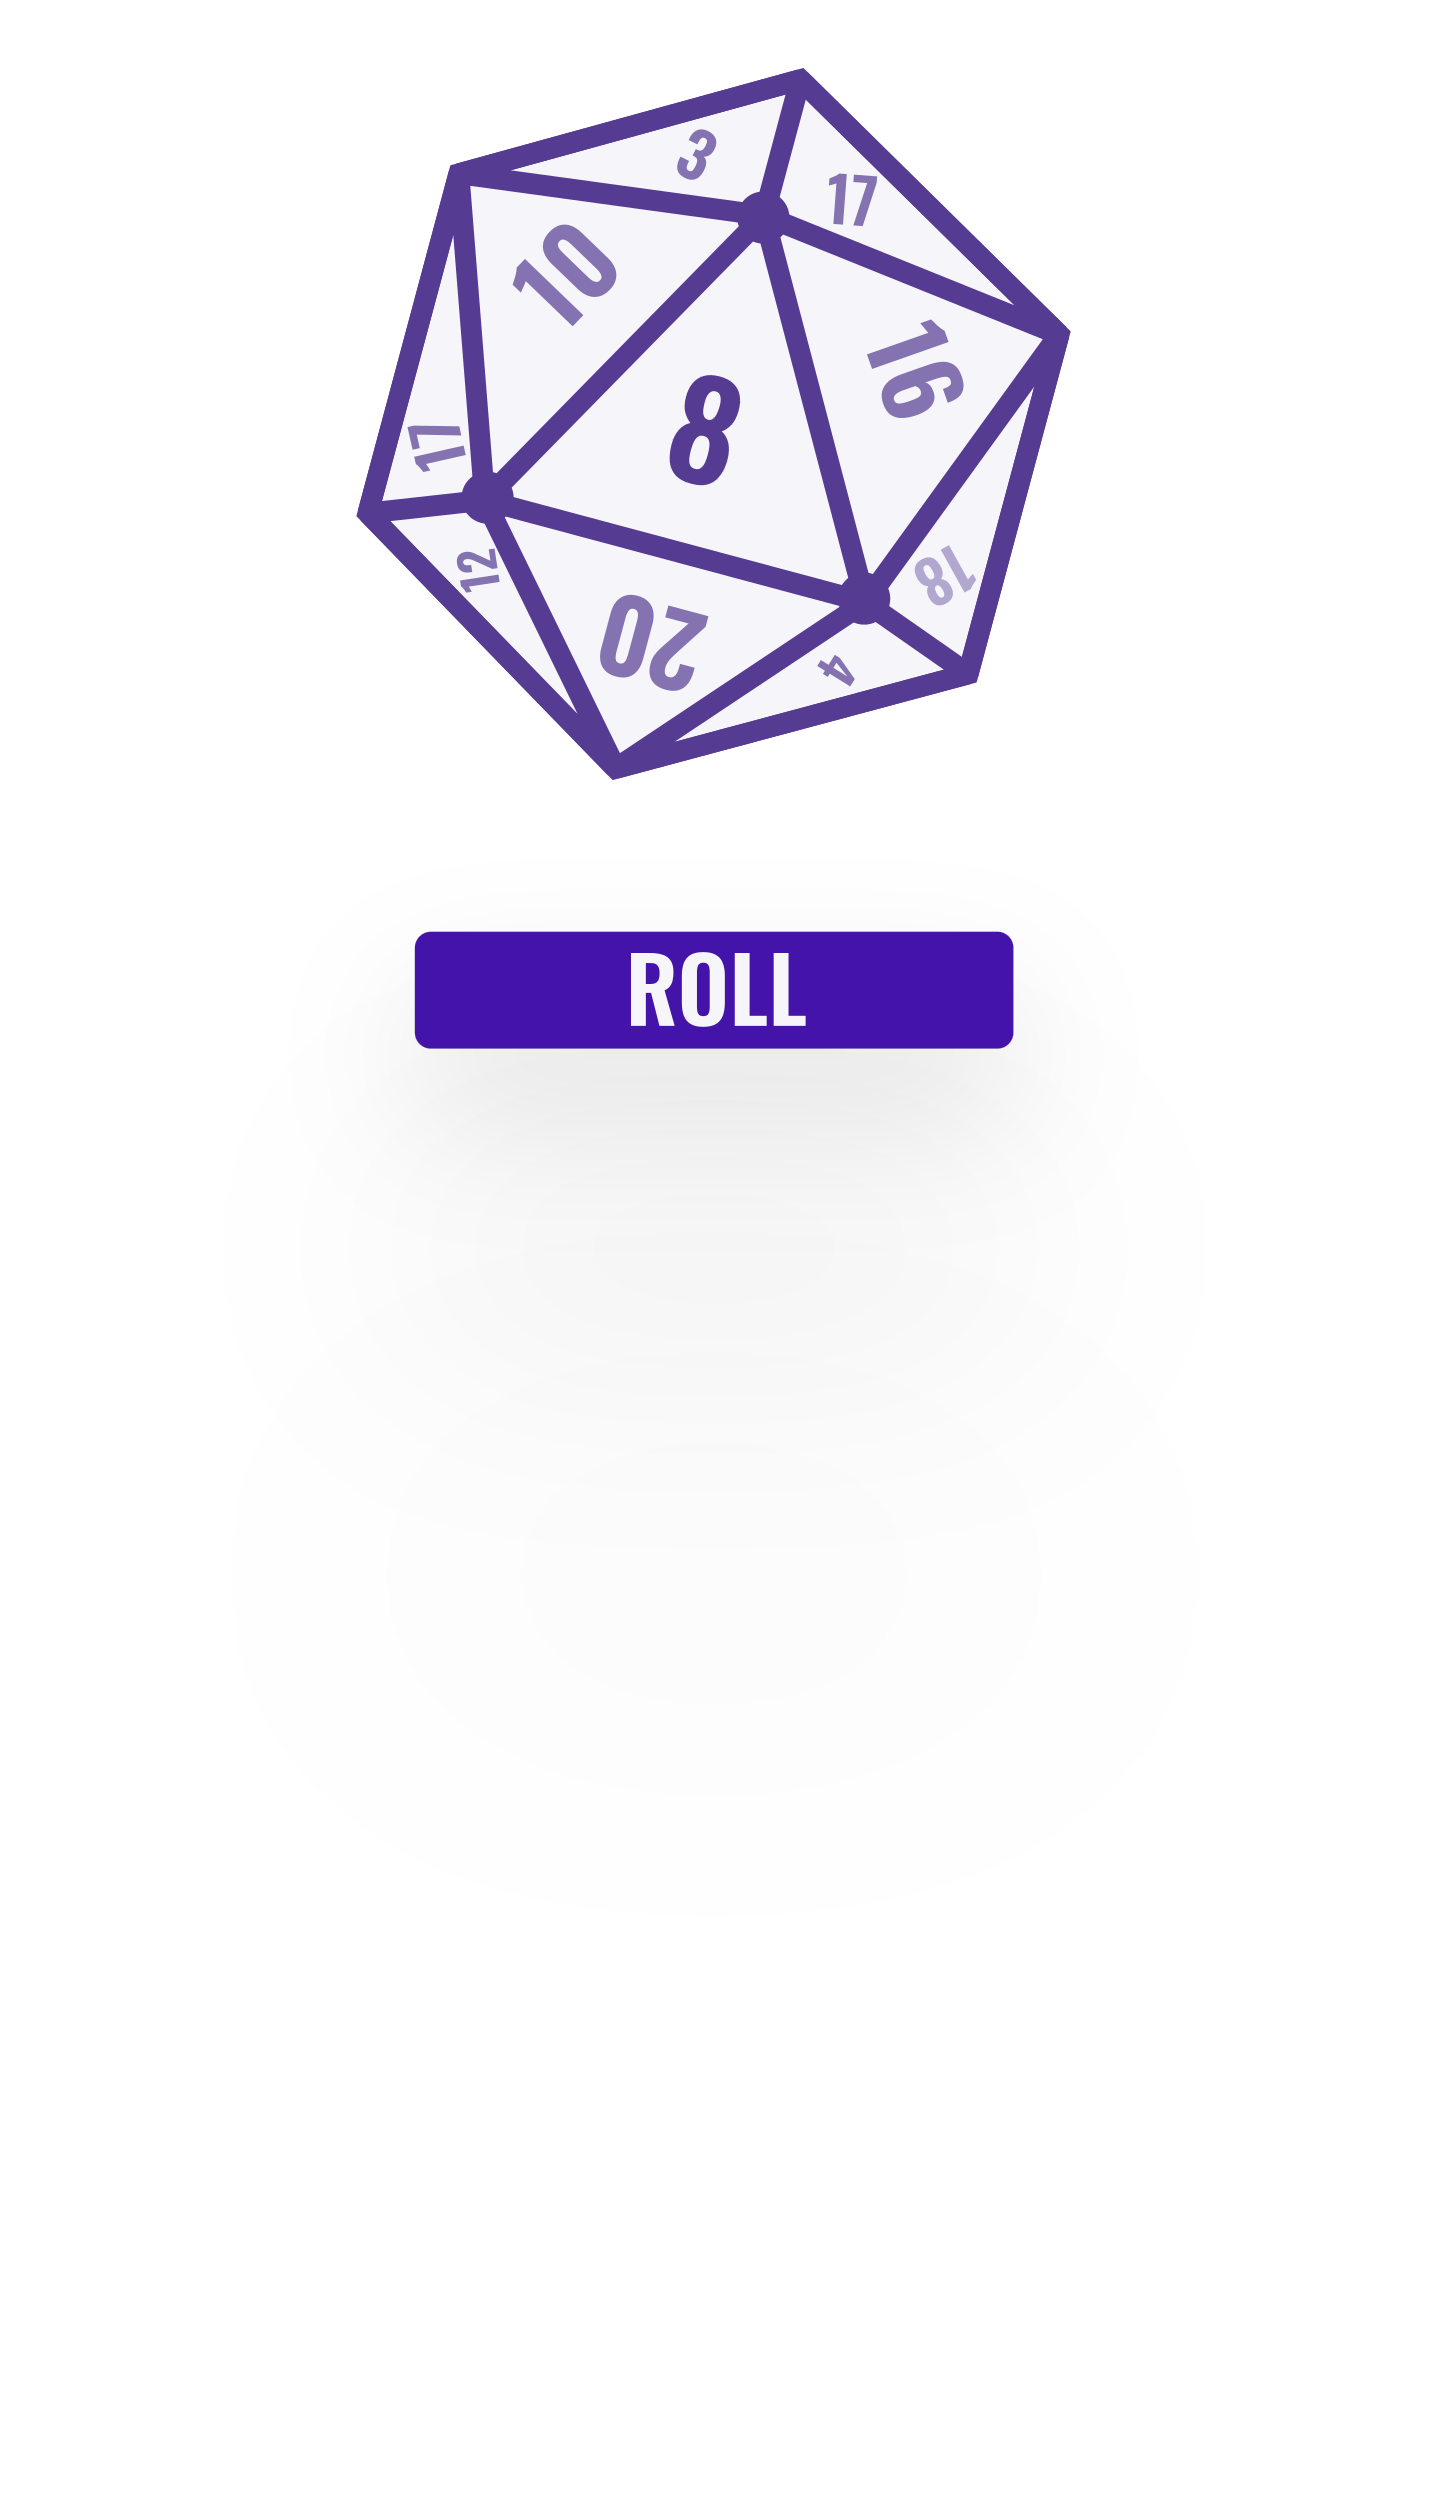
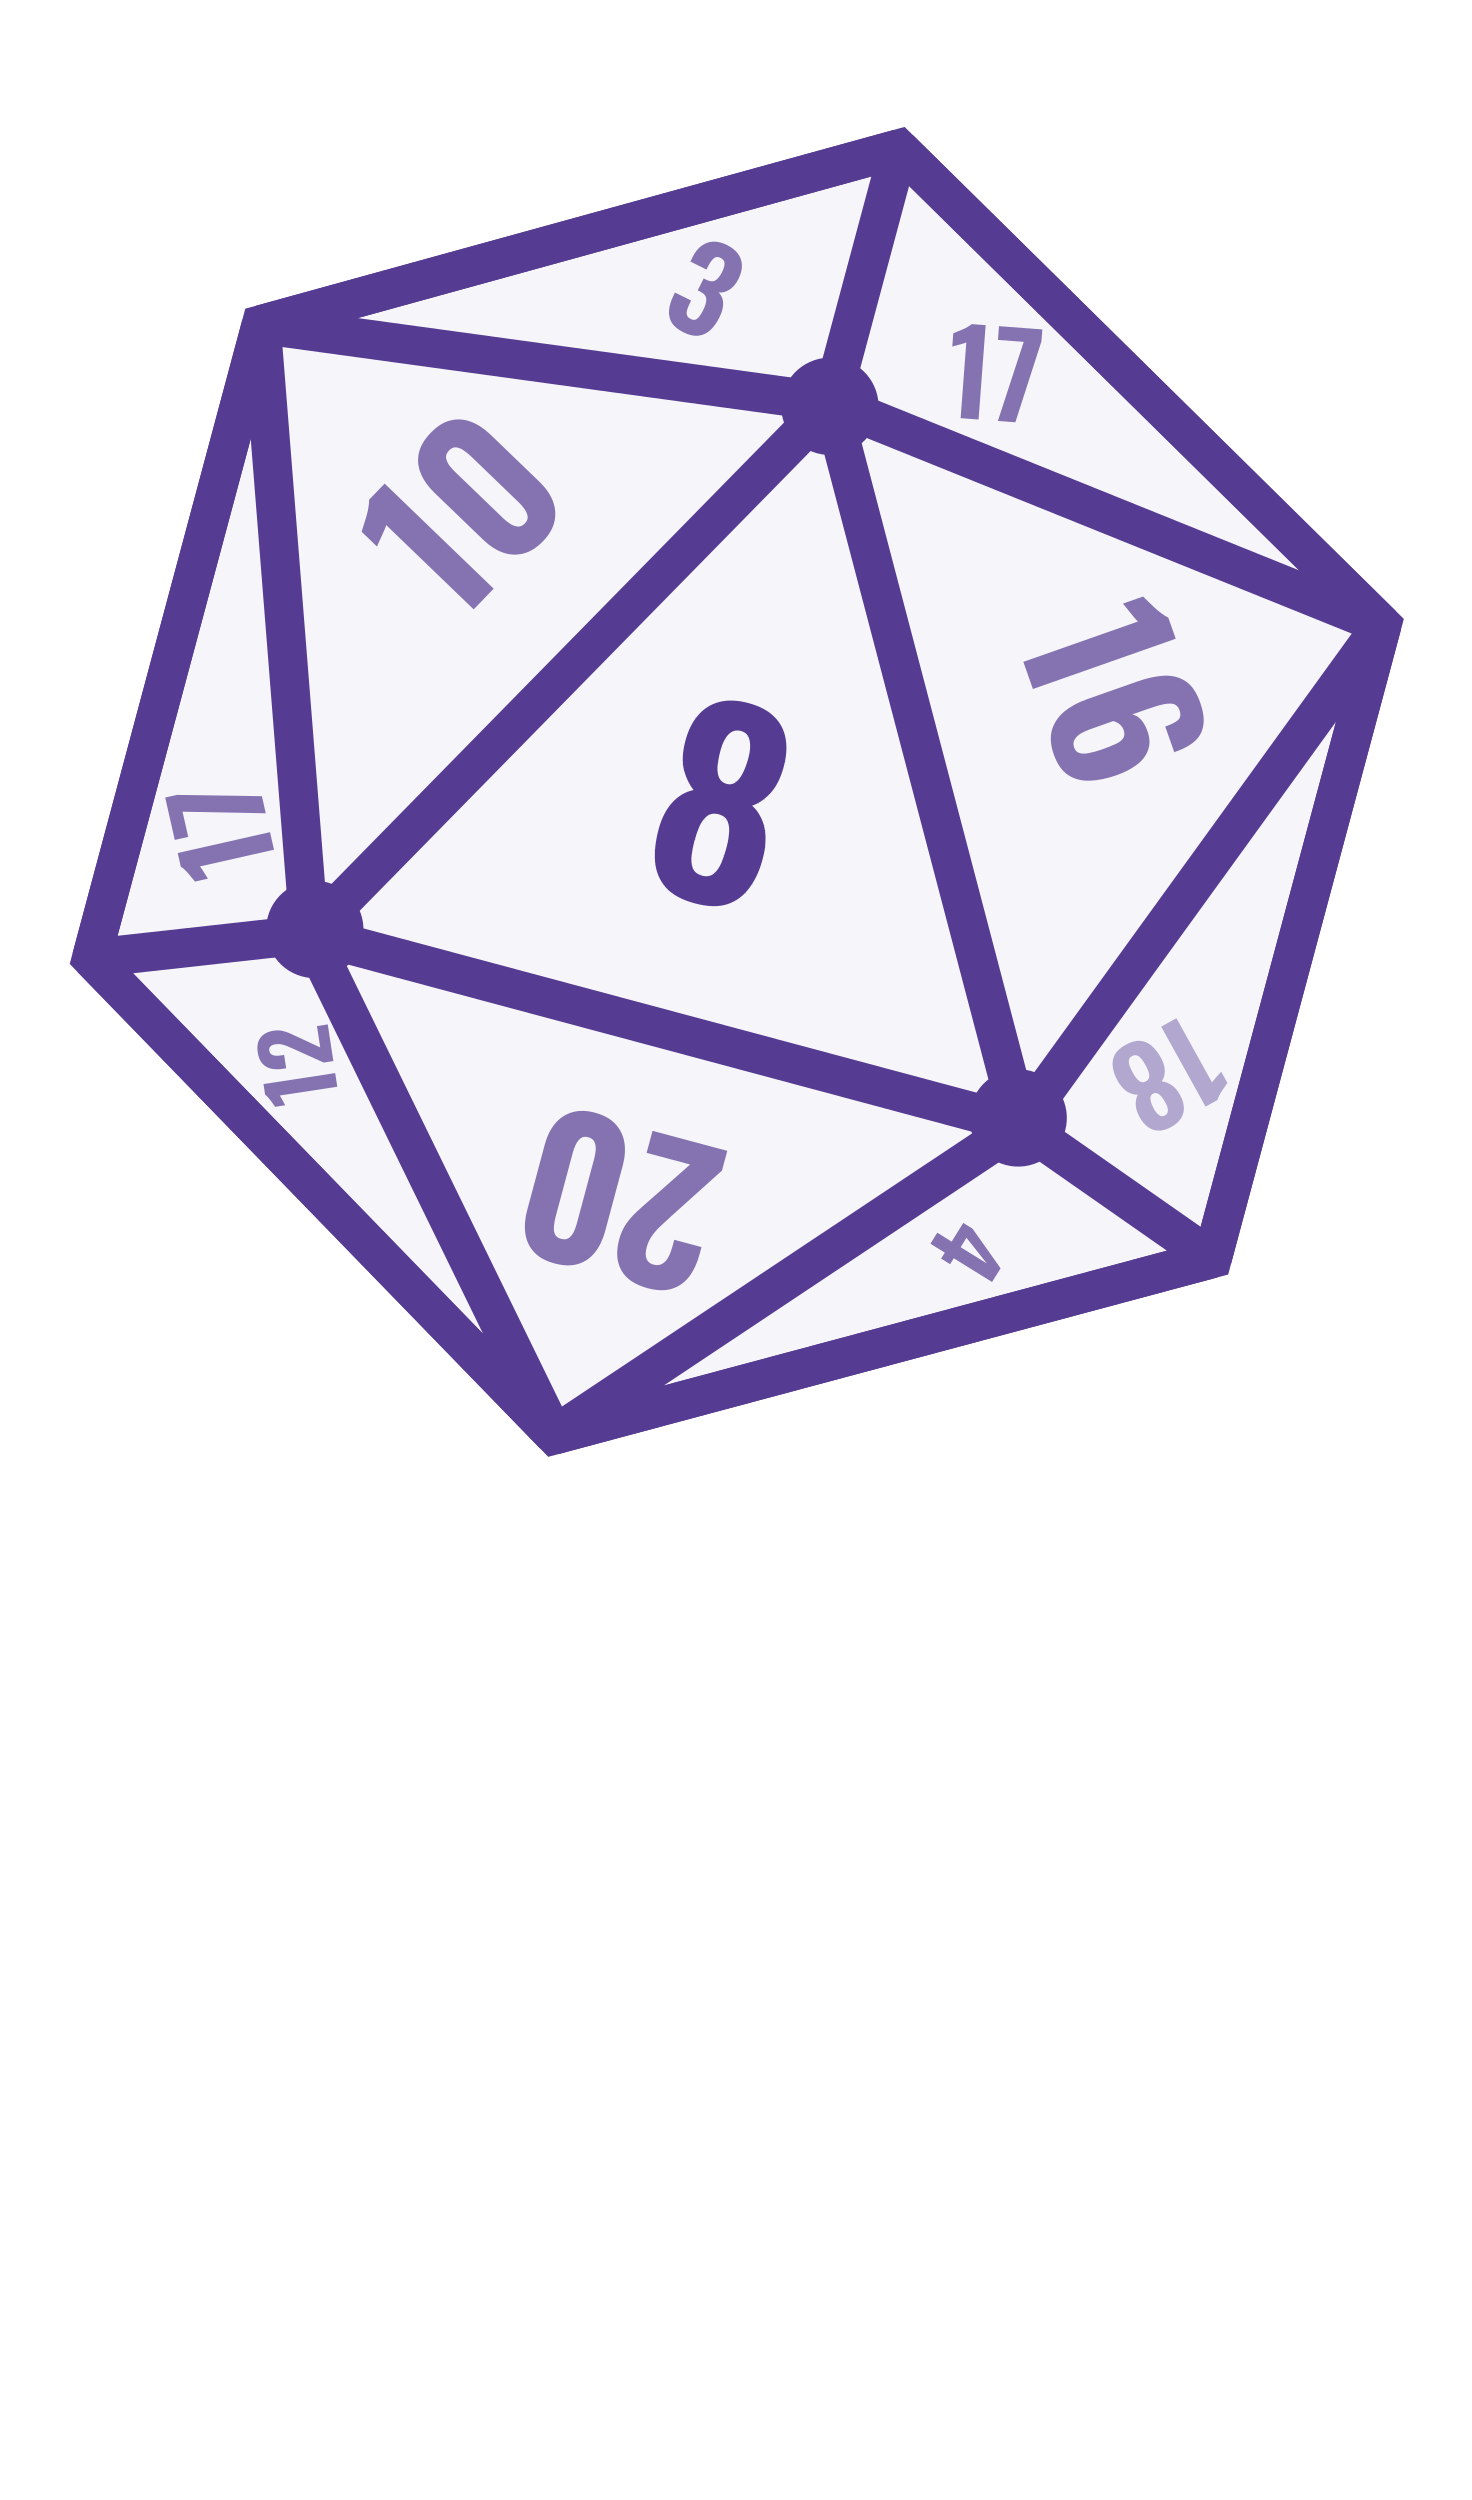
- <svg xmlns="http://www.w3.org/2000/svg" width="685" height="1199" viewBox="0 0 685 1199" fill="none">
-   <path d="M507.922 160.459L383.843 38.179L220.077 83.331L176.466 246.09L295.327 368.525L464.311 323.218L507.922 160.459Z" fill="#F5F5FA" stroke="#553B92" stroke-width="10" />
-   <path d="M366.373 103.379L415.042 288.793M366.373 103.379L507.922 160.459M366.373 103.379L383.843 38.179M366.373 103.379L220.077 83.331M366.373 103.379L232.482 239.876M415.042 288.793L507.922 160.459M415.042 288.793L232.482 239.876M415.042 288.793L295.327 368.525M415.042 288.793L464.311 323.218M507.922 160.459L383.843 38.179M507.922 160.459L464.311 323.218M383.843 38.179L220.077 83.331M464.311 323.218L295.327 368.525M295.327 368.525L176.466 246.09M295.327 368.525L232.482 239.876M176.466 246.09L220.077 83.331M176.466 246.09L232.482 239.876M220.077 83.331L232.482 239.876" stroke="#553B92" stroke-width="10" />
-   <circle cx="366.114" cy="104.344" r="9.5" transform="rotate(15 366.114 104.344)" stroke="#553B92" stroke-width="6" />
-   <circle cx="414.465" cy="287.087" r="9.5" transform="rotate(15 414.465 287.087)" stroke="#553B92" stroke-width="6" />
-   <circle cx="233.837" cy="238.684" r="9.5" transform="rotate(15 233.837 238.684)" stroke="#553B92" stroke-width="6" />
+ <svg xmlns="http://www.w3.org/2000/svg" width="378" height="642" viewBox="0 0 378 642" fill="none">
+   <path d="M354.922 160.459L230.843 38.179L67.076 83.331L23.465 246.09L142.327 368.525L311.311 323.218L354.922 160.459Z" fill="#F5F5FA" stroke="#553B92" stroke-width="10" />
+   <path d="M213.373 103.379L262.042 288.793M213.373 103.379L354.922 160.459M213.373 103.379L230.843 38.179M213.373 103.379L67.076 83.331M213.373 103.379L79.482 239.876M262.042 288.793L354.922 160.459M262.042 288.793L79.482 239.876M262.042 288.793L142.327 368.525M262.042 288.793L311.311 323.218M354.922 160.459L230.843 38.179M354.922 160.459L311.311 323.218M230.843 38.179L67.076 83.331M311.311 323.218L142.327 368.525M142.327 368.525L23.465 246.09M142.327 368.525L79.482 239.876M23.465 246.09L67.076 83.331M23.465 246.09L79.482 239.876M67.076 83.331L79.482 239.876" stroke="#553B92" stroke-width="10" />
+   <circle cx="213.114" cy="104.344" r="9.5" transform="rotate(15 213.114 104.344)" stroke="#553B92" stroke-width="6" />
+   <circle cx="261.465" cy="287.087" r="9.5" transform="rotate(15 261.465 287.087)" stroke="#553B92" stroke-width="6" />
+   <circle cx="80.837" cy="238.684" r="9.5" transform="rotate(15 80.8369 238.684)" stroke="#553B92" stroke-width="6" />
  <g filter="url(#filter0_d_17_1084)">
-     <path d="M331.41 231.979C328.113 231.096 325.646 229.75 324.011 227.943C322.386 226.094 321.455 223.879 321.219 221.298C321.024 218.728 321.33 215.939 322.136 212.93C322.501 211.57 322.967 210.326 323.534 209.197C324.102 208.068 324.765 207.075 325.525 206.218C326.284 205.362 327.114 204.657 328.013 204.102C328.965 203.518 330.002 203.111 331.123 202.882C330.028 201.528 329.203 199.827 328.647 197.779C328.144 195.701 328.242 193.275 328.941 190.503C329.639 187.731 330.728 185.483 332.206 183.758C333.695 181.993 335.531 180.828 337.713 180.265C339.896 179.701 342.389 179.795 345.191 180.546C348.035 181.308 350.241 182.473 351.808 184.041C353.417 185.621 354.404 187.542 354.77 189.804C355.146 192.025 354.944 194.511 354.163 197.261C353.371 200.053 352.237 202.223 350.762 203.771C349.339 205.289 347.8 206.334 346.145 206.907C347.002 207.666 347.676 208.532 348.166 209.502C348.709 210.443 349.096 211.474 349.325 212.596C349.555 213.717 349.633 214.909 349.56 216.17C349.528 217.443 349.33 218.759 348.966 220.119C348.242 223.15 347.112 225.718 345.576 227.824C344.081 229.942 342.168 231.395 339.836 232.183C337.557 232.942 334.748 232.874 331.41 231.979ZM333.315 224.87C334.51 225.19 335.506 225.016 336.304 224.346C337.102 223.676 337.744 222.766 338.229 221.615C338.714 220.464 339.105 219.332 339.404 218.22C339.798 216.912 340.058 215.612 340.183 214.32C340.35 213.04 340.249 211.931 339.882 210.993C339.515 210.056 338.734 209.427 337.539 209.106C336.385 208.797 335.394 208.951 334.566 209.569C333.779 210.197 333.117 211.102 332.58 212.283C332.094 213.434 331.67 214.69 331.305 216.05C331.007 217.162 330.775 218.359 330.608 219.64C330.453 220.879 330.553 221.988 330.909 222.967C331.318 223.916 332.12 224.55 333.315 224.87ZM339.626 201.317C340.45 201.538 341.192 201.406 341.853 200.92C342.554 200.445 343.183 199.664 343.739 198.576C344.296 197.489 344.784 196.162 345.204 194.596C345.678 192.824 345.771 191.324 345.481 190.098C345.243 188.842 344.506 188.048 343.27 187.717C342.034 187.386 340.957 187.693 340.041 188.641C339.177 189.558 338.513 190.881 338.049 192.612C337.629 194.178 337.363 195.587 337.248 196.837C337.186 198.057 337.341 199.048 337.711 199.81C338.122 200.583 338.76 201.085 339.626 201.317Z" fill="#553B92" />
+     <path d="M178.41 231.979C175.113 231.096 172.646 229.75 171.011 227.943C169.386 226.094 168.455 223.879 168.219 221.298C168.024 218.728 168.33 215.939 169.136 212.93C169.501 211.57 169.967 210.326 170.534 209.197C171.102 208.068 171.765 207.075 172.525 206.218C173.284 205.362 174.114 204.657 175.013 204.102C175.965 203.518 177.002 203.111 178.123 202.882C177.028 201.528 176.203 199.827 175.647 197.779C175.144 195.701 175.242 193.275 175.941 190.503C176.639 187.731 177.728 185.483 179.206 183.758C180.695 181.993 182.531 180.828 184.713 180.265C186.896 179.701 189.389 179.795 192.191 180.546C195.035 181.308 197.241 182.473 198.808 184.041C200.417 185.621 201.404 187.542 201.77 189.804C202.146 192.025 201.944 194.511 201.163 197.261C200.371 200.053 199.237 202.223 197.762 203.771C196.339 205.289 194.8 206.334 193.145 206.907C194.002 207.666 194.676 208.532 195.166 209.502C195.709 210.443 196.096 211.474 196.325 212.596C196.555 213.717 196.633 214.909 196.56 216.17C196.528 217.443 196.33 218.759 195.966 220.119C195.242 223.15 194.112 225.718 192.576 227.824C191.081 229.942 189.168 231.395 186.836 232.183C184.557 232.942 181.748 232.874 178.41 231.979ZM180.315 224.87C181.51 225.19 182.506 225.016 183.304 224.346C184.102 223.676 184.744 222.766 185.229 221.615C185.714 220.464 186.105 219.332 186.404 218.22C186.798 216.912 187.058 215.612 187.183 214.32C187.35 213.04 187.249 211.931 186.882 210.993C186.515 210.056 185.734 209.427 184.539 209.106C183.385 208.797 182.394 208.951 181.566 209.569C180.779 210.197 180.117 211.102 179.58 212.283C179.094 213.434 178.67 214.69 178.305 216.05C178.007 217.162 177.775 218.359 177.608 219.64C177.453 220.879 177.553 221.988 177.909 222.967C178.318 223.916 179.12 224.55 180.315 224.87ZM186.626 201.317C187.45 201.538 188.192 201.406 188.853 200.92C189.554 200.445 190.183 199.664 190.739 198.576C191.296 197.489 191.784 196.162 192.204 194.596C192.678 192.824 192.771 191.324 192.481 190.098C192.243 188.842 191.506 188.048 190.27 187.717C189.034 187.386 187.957 187.693 187.041 188.641C186.177 189.558 185.513 190.881 185.049 192.612C184.629 194.178 184.363 195.587 184.248 196.837C184.186 198.057 184.341 199.048 184.711 199.81C185.122 200.583 185.76 201.085 186.626 201.317Z" fill="#553B92" />
  </g>
  <g opacity="0.7">
-     <path d="M223.36 218.206L204.338 222.5C204.475 222.653 204.638 222.873 204.825 223.159C204.989 223.429 205.178 223.725 205.394 224.045C205.591 224.37 205.783 224.675 205.97 224.961C206.138 225.251 206.281 225.475 206.399 225.633L203.063 226.386C202.893 226.178 202.666 225.901 202.383 225.555C202.095 225.19 201.784 224.809 201.448 224.413C201.113 224.017 200.765 223.655 200.404 223.326C200.038 222.978 199.714 222.724 199.431 222.562L198.639 219.05L222.342 213.7L223.36 218.206ZM221.248 208.852L199.875 208.448L201.334 214.916L197.881 215.695L195.424 204.809L198.409 204.135L220.257 204.463L221.248 208.852Z" fill="#553B92" />
+     <path d="M70.36 218.206L51.338 222.5C51.475 222.653 51.638 222.873 51.825 223.159C51.989 223.429 52.178 223.725 52.394 224.045C52.591 224.37 52.782 224.675 52.97 224.961C53.138 225.251 53.281 225.475 53.399 225.633L50.062 226.386C49.893 226.178 49.666 225.901 49.383 225.555C49.095 225.19 48.784 224.809 48.449 224.413C48.113 224.017 47.765 223.655 47.404 223.326C47.038 222.978 46.714 222.724 46.431 222.562L45.639 219.05L69.342 213.7L70.36 218.206ZM68.248 208.852L46.875 208.448L48.334 214.916L44.881 215.695L42.424 204.809L45.409 204.135L67.257 204.463L68.248 208.852Z" fill="#553B92" />
  </g>
  <g opacity="0.7">
-     <path d="M339.765 295.539L338.411 300.593L325.513 312.194C324.551 313.063 323.648 313.898 322.804 314.698C321.929 315.491 321.174 316.332 320.538 317.222C319.863 318.134 319.372 319.162 319.065 320.306C318.742 321.511 318.73 322.485 319.028 323.228C319.318 324.001 319.895 324.504 320.761 324.736C321.688 324.984 322.469 324.912 323.105 324.519C323.732 324.157 324.25 323.583 324.659 322.798C325.068 322.014 325.405 321.127 325.67 320.138L326.142 318.376L333.143 320.252L332.646 322.106C332.05 324.332 331.18 326.219 330.036 327.768C328.861 329.308 327.404 330.359 325.663 330.919C323.884 331.502 321.773 331.467 319.331 330.813C316.024 329.926 313.767 328.394 312.562 326.216C311.357 324.038 311.172 321.388 312.009 318.266C312.415 316.751 313.023 315.407 313.835 314.233C314.638 313.09 315.588 312.019 316.683 311.021C317.74 310.045 318.871 309.04 320.076 308.004L330.228 299.047L319.054 296.053L320.57 290.396L339.765 295.539ZM305.775 285.736C308.031 286.341 309.777 287.305 311.012 288.63C312.247 289.955 313.02 291.52 313.332 293.327C313.634 295.164 313.5 297.148 312.929 299.281L308.419 316.111C307.831 318.306 306.962 320.127 305.812 321.575C304.654 323.054 303.209 324.058 301.477 324.587C299.745 325.117 297.719 325.071 295.401 324.45C293.114 323.837 291.368 322.873 290.164 321.556C288.929 320.231 288.179 318.639 287.915 316.779C287.643 314.951 287.801 312.939 288.39 310.745L292.899 293.914C293.471 291.782 294.347 289.995 295.528 288.556C296.7 287.147 298.152 286.178 299.885 285.649C301.617 285.119 303.58 285.148 305.775 285.736ZM304.085 292.042C303.25 291.818 302.577 291.919 302.066 292.345C301.554 292.771 301.141 293.323 300.827 294.001C300.504 294.71 300.26 295.373 300.095 295.991L295.66 312.544C295.477 313.224 295.349 313.951 295.274 314.726C295.168 315.493 295.23 316.188 295.46 316.813C295.682 317.469 296.225 317.913 297.091 318.145C297.956 318.377 298.664 318.268 299.215 317.82C299.727 317.393 300.144 316.826 300.466 316.117C300.758 315.4 300.995 314.702 301.177 314.022L305.612 297.47C305.778 296.852 305.898 296.155 305.973 295.38C306.04 294.636 305.943 293.947 305.682 293.314C305.421 292.681 304.889 292.257 304.085 292.042Z" fill="#553B92" />
+     <path d="M186.765 295.539L185.411 300.593L172.513 312.194C171.551 313.063 170.648 313.898 169.804 314.698C168.929 315.491 168.174 316.332 167.538 317.222C166.863 318.134 166.372 319.162 166.065 320.306C165.742 321.511 165.73 322.485 166.028 323.228C166.318 324.001 166.895 324.504 167.761 324.736C168.688 324.984 169.469 324.912 170.105 324.519C170.732 324.157 171.25 323.583 171.659 322.798C172.068 322.014 172.405 321.127 172.67 320.138L173.142 318.376L180.143 320.252L179.646 322.106C179.05 324.332 178.18 326.219 177.036 327.768C175.861 329.308 174.404 330.359 172.663 330.919C170.884 331.502 168.773 331.467 166.331 330.813C163.024 329.926 160.767 328.394 159.562 326.216C158.357 324.038 158.172 321.388 159.009 318.266C159.415 316.751 160.023 315.407 160.835 314.233C161.638 313.09 162.588 312.019 163.683 311.021C164.74 310.045 165.871 309.04 167.076 308.004L177.228 299.047L166.054 296.053L167.57 290.396L186.765 295.539ZM152.775 285.736C155.031 286.341 156.777 287.305 158.012 288.63C159.247 289.955 160.02 291.52 160.332 293.327C160.634 295.164 160.5 297.148 159.929 299.281L155.419 316.111C154.831 318.306 153.962 320.127 152.812 321.575C151.654 323.054 150.209 324.058 148.477 324.587C146.745 325.117 144.719 325.071 142.401 324.45C140.114 323.837 138.368 322.873 137.164 321.556C135.929 320.231 135.179 318.639 134.915 316.779C134.643 314.951 134.801 312.939 135.39 310.745L139.899 293.914C140.471 291.782 141.347 289.995 142.528 288.556C143.7 287.147 145.152 286.178 146.885 285.649C148.617 285.119 150.58 285.148 152.775 285.736ZM151.085 292.042C150.25 291.818 149.577 291.919 149.066 292.345C148.554 292.771 148.141 293.323 147.827 294.001C147.504 294.71 147.26 295.373 147.095 295.991L142.66 312.544C142.477 313.224 142.349 313.951 142.274 314.726C142.168 315.493 142.23 316.188 142.46 316.813C142.682 317.469 143.225 317.913 144.091 318.145C144.956 318.377 145.664 318.268 146.215 317.82C146.727 317.393 147.144 316.826 147.466 316.117C147.758 315.4 147.995 314.702 148.177 314.022L152.612 297.47C152.778 296.852 152.898 296.155 152.973 295.38C153.04 294.636 152.943 293.947 152.682 293.314C152.421 292.681 151.889 292.257 151.085 292.042Z" fill="#553B92" />
  </g>
  <g opacity="0.7">
-     <path d="M415.797 169.966L445.226 159.603C444.979 159.384 444.68 159.066 444.329 158.646C444.019 158.247 443.662 157.813 443.26 157.344C442.887 156.864 442.525 156.415 442.174 155.996C441.853 155.566 441.585 155.237 441.368 155.007L446.53 153.19C446.838 153.488 447.25 153.886 447.764 154.383C448.289 154.911 448.855 155.458 449.462 156.025C450.068 156.591 450.689 157.102 451.324 157.557C451.97 158.042 452.533 158.387 453.012 158.591L454.925 164.024L418.253 176.939L415.797 169.966ZM423.6 193.714C422.782 191.39 422.625 189.308 423.131 187.467C423.677 185.647 424.733 184.07 426.3 182.738C427.877 181.436 429.828 180.376 432.152 179.558L445.191 174.966C447.575 174.126 449.814 173.643 451.907 173.517C454.01 173.421 455.855 173.891 457.441 174.927C459.027 175.963 460.283 177.794 461.208 180.419C462.005 182.683 462.275 184.607 462.018 186.19C461.802 187.792 461.107 189.14 459.931 190.233C458.755 191.325 457.156 192.228 455.134 192.94C455.043 192.972 454.937 193.009 454.817 193.051C454.737 193.114 454.652 193.161 454.561 193.192L452.233 186.582C453.773 186.04 454.866 185.485 455.515 184.918C456.163 184.35 456.285 183.493 455.881 182.346C455.626 181.622 455.198 181.128 454.596 180.865C454.005 180.632 453.135 180.616 451.984 180.818C450.875 181.039 449.384 181.479 447.513 182.138L443.755 183.461C444.557 183.62 445.283 184.043 445.932 184.73C446.592 185.448 447.128 186.344 447.541 187.42C448.282 189.331 448.386 191.024 447.854 192.501C447.364 193.997 446.393 195.288 444.944 196.375C443.525 197.452 441.805 198.346 439.782 199.058C437.307 199.93 434.998 200.404 432.853 200.481C430.709 200.557 428.838 200.063 427.242 198.996C425.686 197.95 424.472 196.189 423.6 193.714ZM428.839 191.971C429.105 192.726 429.558 193.194 430.198 193.375C430.85 193.587 431.664 193.588 432.643 193.38C433.631 193.201 434.79 192.878 436.118 192.41C437.386 191.964 438.471 191.53 439.375 191.11C440.32 190.71 440.995 190.218 441.4 189.634C441.805 189.05 441.848 188.306 441.529 187.4C441.38 186.978 441.146 186.602 440.827 186.274C440.549 185.964 440.226 185.722 439.858 185.546C439.521 185.359 439.19 185.238 438.865 185.183L433.025 187.24C432.119 187.559 431.286 187.937 430.524 188.375C429.803 188.833 429.276 189.358 428.941 189.95C428.607 190.543 428.573 191.216 428.839 191.971Z" fill="#553B92" />
+     <path d="M262.797 169.966L292.226 159.603C291.979 159.384 291.68 159.066 291.329 158.646C291.019 158.247 290.662 157.813 290.26 157.344C289.887 156.864 289.525 156.415 289.174 155.996C288.853 155.566 288.585 155.237 288.368 155.007L293.53 153.19C293.838 153.488 294.25 153.886 294.764 154.383C295.289 154.911 295.855 155.458 296.462 156.025C297.068 156.591 297.689 157.102 298.324 157.557C298.97 158.042 299.533 158.387 300.012 158.591L301.925 164.024L265.253 176.939L262.797 169.966ZM270.6 193.714C269.782 191.39 269.625 189.308 270.131 187.467C270.677 185.647 271.733 184.07 273.3 182.738C274.877 181.436 276.828 180.376 279.152 179.558L292.191 174.966C294.575 174.126 296.814 173.643 298.907 173.517C301.01 173.421 302.855 173.891 304.441 174.927C306.027 175.963 307.283 177.794 308.208 180.419C309.005 182.683 309.275 184.607 309.018 186.19C308.802 187.792 308.107 189.14 306.931 190.233C305.755 191.325 304.156 192.228 302.134 192.94C302.043 192.972 301.937 193.009 301.817 193.051C301.737 193.114 301.652 193.161 301.561 193.192L299.233 186.582C300.773 186.04 301.866 185.485 302.515 184.918C303.163 184.35 303.285 183.493 302.881 182.346C302.626 181.622 302.198 181.128 301.596 180.865C301.005 180.632 300.135 180.616 298.984 180.818C297.875 181.039 296.384 181.479 294.513 182.138L290.755 183.461C291.557 183.62 292.283 184.043 292.932 184.73C293.592 185.448 294.128 186.344 294.541 187.42C295.282 189.331 295.386 191.024 294.854 192.501C294.364 193.997 293.393 195.288 291.944 196.375C290.525 197.452 288.805 198.346 286.782 199.058C284.307 199.93 281.998 200.404 279.853 200.481C277.709 200.557 275.838 200.063 274.242 198.996C272.686 197.95 271.472 196.189 270.6 193.714ZM275.839 191.971C276.105 192.726 276.558 193.194 277.198 193.375C277.85 193.587 278.664 193.588 279.643 193.38C280.631 193.201 281.79 192.878 283.118 192.41C284.386 191.964 285.471 191.53 286.375 191.11C287.32 190.71 287.995 190.218 288.4 189.634C288.805 189.05 288.848 188.306 288.529 187.4C288.38 186.978 288.146 186.602 287.827 186.274C287.549 185.964 287.226 185.722 286.858 185.546C286.521 185.359 286.19 185.238 285.865 185.183L280.025 187.24C279.119 187.559 278.286 187.937 277.524 188.375C276.803 188.833 276.276 189.358 275.941 189.95C275.607 190.543 275.573 191.216 275.839 191.971Z" fill="#553B92" />
  </g>
  <g opacity="0.7">
-     <path opacity="0.6" d="M455.099 261.476L464.244 277.96C464.349 277.791 464.509 277.581 464.723 277.329C464.929 277.104 465.152 276.848 465.391 276.561C465.639 276.29 465.87 276.029 466.084 275.778C466.308 275.543 466.477 275.35 466.592 275.198L468.195 278.089C468.049 278.303 467.853 278.588 467.609 278.945C467.348 279.311 467.079 279.703 466.803 280.122C466.526 280.54 466.285 280.962 466.078 281.386C465.854 281.82 465.706 282.189 465.632 282.496L462.589 284.184L451.194 263.643L455.099 261.476ZM442.082 268.3C443.435 267.55 444.662 267.211 445.764 267.285C446.876 267.376 447.876 267.805 448.766 268.571C449.639 269.347 450.417 270.353 451.102 271.587C451.412 272.145 451.652 272.697 451.822 273.243C451.993 273.79 452.089 274.322 452.111 274.841C452.134 275.359 452.085 275.85 451.967 276.314C451.841 276.804 451.631 277.263 451.338 277.691C452.121 277.787 452.925 278.081 453.751 278.574C454.57 279.093 455.302 279.914 455.947 281.037C456.592 282.16 456.945 283.236 457.007 284.263C457.078 285.307 456.846 286.264 456.312 287.135C455.778 288.006 454.937 288.761 453.787 289.399C452.621 290.046 451.535 290.36 450.53 290.343C449.509 290.335 448.582 290.02 447.751 289.398C446.929 288.793 446.212 287.919 445.6 286.777C444.98 285.618 444.666 284.554 444.659 283.585C444.644 282.642 444.817 281.817 445.176 281.109C444.657 281.132 444.165 281.062 443.7 280.9C443.227 280.765 442.776 280.55 442.348 280.257C441.92 279.964 441.519 279.6 441.146 279.166C440.756 278.742 440.406 278.25 440.096 277.692C439.378 276.477 438.937 275.284 438.775 274.114C438.595 272.954 438.761 271.878 439.272 270.887C439.776 269.922 440.713 269.06 442.082 268.3ZM443.7 271.216C443.21 271.488 442.94 271.859 442.891 272.328C442.842 272.798 442.919 273.296 443.124 273.824C443.328 274.352 443.557 274.844 443.81 275.3C444.093 275.851 444.418 276.356 444.784 276.816C445.133 277.286 445.515 277.616 445.93 277.806C446.345 277.996 446.797 277.955 447.287 277.683C447.761 277.42 448.035 277.058 448.111 276.596C448.169 276.143 448.1 275.64 447.903 275.086C447.699 274.558 447.442 274.015 447.132 273.457C446.879 273.001 446.578 272.538 446.229 272.068C445.889 271.616 445.507 271.286 445.083 271.079C444.651 270.898 444.19 270.944 443.7 271.216ZM449.06 280.878C448.722 281.065 448.522 281.342 448.46 281.708C448.38 282.084 448.422 282.537 448.583 283.066C448.744 283.596 449.003 284.182 449.359 284.824C449.762 285.551 450.204 286.069 450.685 286.377C451.158 286.712 451.648 286.738 452.155 286.457C452.662 286.176 452.916 285.736 452.916 285.139C452.909 284.568 452.709 283.928 452.315 283.218C451.958 282.575 451.602 282.032 451.245 281.589C450.881 281.172 450.519 280.898 450.159 280.766C449.781 280.644 449.415 280.681 449.06 280.878Z" fill="#553B92" />
+     <path opacity="0.6" d="M302.099 261.476L311.244 277.96C311.349 277.791 311.509 277.581 311.723 277.329C311.929 277.104 312.152 276.848 312.391 276.561C312.639 276.29 312.87 276.029 313.084 275.778C313.308 275.543 313.477 275.35 313.592 275.198L315.195 278.089C315.049 278.303 314.853 278.588 314.609 278.945C314.348 279.311 314.079 279.703 313.803 280.122C313.526 280.54 313.285 280.962 313.078 281.386C312.854 281.82 312.706 282.189 312.632 282.496L309.589 284.184L298.194 263.643L302.099 261.476ZM289.082 268.3C290.435 267.55 291.662 267.211 292.764 267.285C293.876 267.376 294.876 267.805 295.766 268.571C296.639 269.347 297.417 270.353 298.102 271.587C298.412 272.145 298.652 272.697 298.822 273.243C298.993 273.79 299.089 274.322 299.111 274.841C299.134 275.359 299.085 275.85 298.967 276.314C298.841 276.804 298.631 277.263 298.338 277.691C299.121 277.787 299.925 278.081 300.751 278.574C301.57 279.093 302.302 279.914 302.947 281.037C303.592 282.16 303.945 283.236 304.007 284.263C304.078 285.307 303.846 286.264 303.312 287.135C302.778 288.006 301.937 288.761 300.787 289.399C299.621 290.046 298.535 290.36 297.53 290.343C296.509 290.335 295.582 290.02 294.751 289.398C293.929 288.793 293.212 287.919 292.6 286.777C291.98 285.618 291.666 284.554 291.659 283.585C291.644 282.642 291.817 281.817 292.176 281.109C291.657 281.132 291.165 281.062 290.7 280.9C290.227 280.765 289.776 280.55 289.348 280.257C288.92 279.964 288.519 279.6 288.146 279.166C287.756 278.742 287.406 278.25 287.096 277.692C286.378 276.477 285.937 275.284 285.775 274.114C285.595 272.954 285.761 271.878 286.272 270.887C286.776 269.922 287.713 269.06 289.082 268.3ZM290.7 271.216C290.21 271.488 289.94 271.859 289.891 272.328C289.842 272.798 289.919 273.296 290.124 273.824C290.328 274.352 290.557 274.844 290.81 275.3C291.093 275.851 291.418 276.356 291.784 276.816C292.133 277.286 292.515 277.616 292.93 277.806C293.345 277.996 293.797 277.955 294.287 277.683C294.761 277.42 295.035 277.058 295.111 276.596C295.169 276.143 295.1 275.64 294.903 275.086C294.699 274.558 294.442 274.015 294.132 273.457C293.879 273.001 293.578 272.538 293.229 272.068C292.889 271.616 292.507 271.286 292.083 271.079C291.651 270.898 291.19 270.944 290.7 271.216ZM296.06 280.878C295.722 281.065 295.522 281.342 295.46 281.708C295.38 282.084 295.422 282.537 295.583 283.066C295.744 283.596 296.003 284.182 296.359 284.824C296.762 285.551 297.204 286.069 297.685 286.377C298.158 286.712 298.648 286.738 299.155 286.457C299.662 286.176 299.916 285.736 299.916 285.139C299.909 284.568 299.709 283.928 299.315 283.218C298.958 282.575 298.602 282.032 298.245 281.589C297.881 281.172 297.519 280.898 297.159 280.766C296.781 280.644 296.415 280.681 296.06 280.878Z" fill="#553B92" />
  </g>
  <g opacity="0.7">
-     <path d="M393.692 316.559L397.385 318.852L400.369 314.045L402.733 315.512L409.945 325.701L407.761 329.218L397.932 323.117L396.986 324.641L394.68 323.209L395.626 321.685L391.933 319.393L393.692 316.559ZM401.195 317.86L399.691 320.283L406.413 324.456L401.195 317.86Z" fill="#553B92" />
+     <path d="M240.692 316.559L244.385 318.852L247.369 314.045L249.733 315.512L256.945 325.701L254.761 329.218L244.932 323.117L243.986 324.641L241.68 323.209L242.626 321.685L238.933 319.393L240.692 316.559ZM248.195 317.86L246.691 320.283L253.413 324.456L248.195 317.86Z" fill="#553B92" />
  </g>
  <g opacity="0.7">
-     <path d="M239.614 279.069L224.835 281.329C224.932 281.454 225.044 281.63 225.172 281.859C225.283 282.075 225.412 282.311 225.56 282.568C225.693 282.826 225.823 283.07 225.951 283.299C226.064 283.53 226.161 283.709 226.243 283.836L223.651 284.232C223.532 284.064 223.374 283.84 223.176 283.56C222.975 283.265 222.758 282.957 222.523 282.637C222.287 282.316 222.04 282.02 221.782 281.749C221.521 281.463 221.287 281.251 221.08 281.112L220.662 278.384L239.078 275.568L239.614 279.069ZM238.607 272.484L236.128 272.863L228.555 269.437C227.988 269.182 227.448 268.947 226.934 268.731C226.418 268.5 225.904 268.33 225.391 268.222C224.86 268.102 224.315 268.084 223.754 268.17C223.163 268.261 222.733 268.443 222.465 268.716C222.181 268.992 222.072 269.343 222.137 269.767C222.206 270.222 222.388 270.551 222.683 270.754C222.963 270.959 223.314 271.076 223.737 271.104C224.16 271.133 224.615 271.11 225.1 271.036L225.964 270.904L226.489 274.337L225.579 274.476C224.488 274.643 223.492 274.624 222.592 274.421C221.69 274.202 220.949 273.765 220.368 273.109C219.769 272.44 219.378 271.507 219.195 270.31C218.947 268.688 219.185 267.403 219.909 266.455C220.632 265.507 221.759 264.915 223.29 264.681C224.033 264.568 224.74 264.576 225.411 264.706C226.068 264.838 226.72 265.049 227.369 265.337C228.001 265.613 228.66 265.915 229.346 266.245L235.231 268.975L234.394 263.495L237.167 263.071L238.607 272.484Z" fill="#553B92" />
+     <path d="M86.614 279.069L71.835 281.329C71.932 281.454 72.044 281.63 72.172 281.859C72.283 282.075 72.412 282.311 72.56 282.568C72.693 282.826 72.823 283.07 72.951 283.299C73.064 283.53 73.161 283.709 73.243 283.836L70.651 284.232C70.532 284.064 70.374 283.84 70.176 283.56C69.975 283.265 69.758 282.957 69.522 282.637C69.287 282.316 69.04 282.02 68.782 281.749C68.521 281.463 68.287 281.251 68.079 281.112L67.662 278.384L86.078 275.568L86.614 279.069ZM85.607 272.484L83.129 272.863L75.555 269.437C74.988 269.182 74.448 268.947 73.934 268.731C73.418 268.5 72.903 268.33 72.391 268.222C71.86 268.102 71.315 268.084 70.754 268.17C70.163 268.261 69.733 268.443 69.465 268.716C69.181 268.992 69.072 269.343 69.137 269.767C69.206 270.222 69.388 270.551 69.683 270.754C69.963 270.959 70.314 271.076 70.737 271.104C71.16 271.133 71.615 271.11 72.1 271.036L72.963 270.904L73.489 274.337L72.579 274.476C71.488 274.643 70.492 274.624 69.592 274.421C68.69 274.202 67.949 273.765 67.368 273.109C66.769 272.44 66.378 271.507 66.195 270.31C65.947 268.688 66.185 267.403 66.909 266.455C67.632 265.507 68.759 264.915 70.29 264.681C71.033 264.568 71.74 264.576 72.411 264.706C73.068 264.838 73.72 265.049 74.369 265.337C75.001 265.613 75.66 265.915 76.346 266.245L82.231 268.975L81.394 263.495L84.167 263.071L85.607 272.484Z" fill="#553B92" />
  </g>
  <g opacity="0.7">
-     <path d="M399.687 107.388L401.147 87.943C400.96 88.029 400.703 88.12 400.374 88.216C400.068 88.293 399.73 88.388 399.36 88.501C398.992 88.593 398.644 88.688 398.316 88.783C397.99 88.859 397.734 88.93 397.548 88.996L397.804 85.586C398.053 85.484 398.384 85.349 398.797 85.179C399.231 85.011 399.687 84.825 400.163 84.62C400.64 84.415 401.088 84.188 401.508 83.939C401.948 83.691 402.286 83.456 402.524 83.233L406.114 83.502L404.294 107.734L399.687 107.388ZM409.249 108.106L415.89 87.786L409.278 87.29L409.543 83.76L420.672 84.596L420.443 87.647L413.737 108.443L409.249 108.106Z" fill="#553B92" />
+     <path d="M246.687 107.388L248.147 87.943C247.96 88.029 247.703 88.12 247.374 88.216C247.068 88.293 246.73 88.388 246.36 88.501C245.992 88.593 245.644 88.688 245.316 88.783C244.99 88.859 244.734 88.93 244.548 88.996L244.804 85.586C245.053 85.484 245.384 85.349 245.797 85.179C246.231 85.011 246.687 84.825 247.163 84.62C247.64 84.415 248.088 84.188 248.508 83.939C248.948 83.691 249.286 83.456 249.524 83.233L253.114 83.502L251.294 107.734L246.687 107.388ZM256.249 108.106L262.89 87.786L256.278 87.29L256.543 83.76L267.672 84.596L267.443 87.647L260.737 108.443L256.249 108.106Z" fill="#553B92" />
  </g>
  <g opacity="0.7">
-     <path d="M274.643 156.492L252.178 134.841C252.093 135.159 251.942 135.57 251.725 136.071C251.507 136.528 251.279 137.041 251.041 137.612C250.779 138.16 250.54 138.685 250.323 139.186C250.083 139.666 249.909 140.054 249.801 140.35L245.861 136.553C245.989 136.143 246.16 135.597 246.374 134.914C246.61 134.208 246.845 133.457 247.079 132.661C247.314 131.864 247.491 131.08 247.613 130.308C247.757 129.514 247.812 128.856 247.78 128.336L251.777 124.189L279.772 151.169L274.643 156.492ZM292.469 138.963C290.848 140.645 289.159 141.706 287.402 142.146C285.645 142.586 283.9 142.505 282.169 141.903C280.415 141.279 278.743 140.201 277.153 138.669L264.607 126.578C262.972 125.001 261.798 123.36 261.088 121.653C260.354 119.924 260.175 118.173 260.55 116.401C260.924 114.629 261.944 112.879 263.61 111.151C265.253 109.446 266.942 108.385 268.677 107.968C270.434 107.528 272.19 107.643 273.945 108.312C275.677 108.959 277.361 110.071 278.997 111.647L291.543 123.738C293.133 125.271 294.272 126.902 294.96 128.632C295.625 130.339 295.77 132.079 295.396 133.851C295.021 135.623 294.046 137.327 292.469 138.963ZM287.768 134.433C288.368 133.811 288.605 133.173 288.48 132.519C288.355 131.865 288.072 131.237 287.63 130.634C287.166 130.009 286.704 129.474 286.243 129.03L273.904 117.139C273.397 116.65 272.823 116.186 272.181 115.745C271.562 115.281 270.923 114.999 270.265 114.898C269.583 114.774 268.932 115.035 268.31 115.681C267.688 116.326 267.441 116.998 267.567 117.697C267.692 118.351 267.987 118.991 268.451 119.616C268.937 120.218 269.434 120.763 269.941 121.252L282.279 133.143C282.74 133.587 283.291 134.03 283.933 134.47C284.552 134.889 285.202 135.137 285.882 135.215C286.562 135.293 287.191 135.032 287.768 134.433Z" fill="#553B92" />
+     <path d="M121.643 156.492L99.178 134.841C99.093 135.159 98.942 135.57 98.725 136.071C98.507 136.528 98.279 137.041 98.041 137.612C97.779 138.16 97.54 138.685 97.323 139.186C97.083 139.666 96.909 140.054 96.801 140.35L92.861 136.553C92.989 136.143 93.16 135.597 93.374 134.914C93.61 134.208 93.845 133.457 94.079 132.661C94.314 131.864 94.491 131.08 94.613 130.308C94.757 129.514 94.812 128.856 94.78 128.336L98.777 124.189L126.772 151.169L121.643 156.492ZM139.469 138.963C137.848 140.645 136.159 141.706 134.402 142.146C132.645 142.586 130.9 142.505 129.169 141.903C127.415 141.279 125.743 140.201 124.153 138.669L111.607 126.578C109.972 125.001 108.798 123.36 108.088 121.653C107.354 119.924 107.175 118.173 107.55 116.401C107.924 114.629 108.944 112.879 110.61 111.151C112.253 109.446 113.942 108.385 115.677 107.968C117.434 107.528 119.19 107.643 120.945 108.312C122.677 108.959 124.361 110.071 125.997 111.647L138.543 123.738C140.133 125.271 141.272 126.902 141.96 128.632C142.625 130.339 142.77 132.079 142.396 133.851C142.021 135.623 141.046 137.327 139.469 138.963ZM134.768 134.433C135.368 133.811 135.605 133.173 135.48 132.519C135.355 131.865 135.072 131.237 134.63 130.634C134.166 130.009 133.704 129.474 133.243 129.03L120.904 117.139C120.397 116.65 119.823 116.186 119.181 115.745C118.562 115.281 117.923 114.999 117.265 114.898C116.583 114.774 115.932 115.035 115.31 115.681C114.688 116.326 114.441 116.998 114.567 117.697C114.692 118.351 114.987 118.991 115.451 119.616C115.937 120.218 116.434 120.763 116.941 121.252L129.279 133.143C129.74 133.587 130.291 134.03 130.933 134.47C131.552 134.889 132.202 135.137 132.882 135.215C133.562 135.293 134.191 135.032 134.768 134.433Z" fill="#553B92" />
  </g>
  <g opacity="0.7">
-     <path d="M328.56 85.367C327.109 84.647 326.086 83.804 325.493 82.84C324.926 81.867 324.7 80.794 324.812 79.622C324.934 78.433 325.315 77.192 325.955 75.903L326.341 75.123L330.48 77.177C330.462 77.212 330.413 77.311 330.333 77.472C330.262 77.615 330.191 77.759 330.12 77.902C329.791 78.61 329.556 79.219 329.414 79.729C329.3 80.23 329.31 80.659 329.445 81.017C329.58 81.374 329.881 81.668 330.347 81.9C330.831 82.139 331.247 82.201 331.595 82.084C331.952 81.948 332.292 81.67 332.612 81.249C332.933 80.827 333.262 80.276 333.6 79.595C334.142 78.502 334.399 77.58 334.37 76.829C334.349 76.06 333.86 75.426 332.901 74.928C332.883 74.92 332.794 74.875 332.632 74.795C332.471 74.715 332.319 74.64 332.176 74.569L333.696 71.505C333.803 71.558 333.911 71.612 334.018 71.665C334.144 71.727 334.251 71.78 334.341 71.825C335.308 72.305 336.091 72.37 336.689 72.019C337.305 71.677 337.889 70.951 338.44 69.84C338.867 68.98 339.075 68.246 339.064 67.638C339.053 67.029 338.707 66.556 338.026 66.219C337.345 65.881 336.764 65.927 336.283 66.358C335.801 66.789 335.342 67.421 334.906 68.254C334.835 68.398 334.755 68.559 334.666 68.738C334.586 68.899 334.506 69.061 334.426 69.222L330.288 67.168L330.875 65.986C331.506 64.714 332.272 63.755 333.173 63.108C334.084 62.443 335.084 62.091 336.175 62.052C337.266 62.013 338.43 62.3 339.666 62.913C340.902 63.527 341.848 64.275 342.504 65.158C343.16 66.042 343.498 67.025 343.519 68.107C343.559 69.198 343.263 70.38 342.631 71.652C342 72.924 341.207 73.847 340.252 74.423C339.315 75.007 338.403 75.225 337.517 75.075C337.966 75.521 338.294 76.052 338.501 76.669C338.709 77.285 338.756 78.001 338.642 78.815C338.537 79.611 338.231 80.52 337.725 81.541C337.076 82.849 336.31 83.92 335.427 84.755C334.553 85.572 333.544 86.053 332.399 86.2C331.255 86.347 329.975 86.069 328.56 85.367Z" fill="#553B92" />
+     <path d="M175.56 85.367C174.109 84.647 173.086 83.804 172.493 82.84C171.926 81.867 171.7 80.794 171.812 79.622C171.934 78.433 172.315 77.192 172.955 75.903L173.341 75.123L177.48 77.177C177.462 77.212 177.413 77.311 177.333 77.472C177.262 77.615 177.191 77.759 177.12 77.902C176.791 78.61 176.556 79.219 176.414 79.729C176.3 80.23 176.31 80.659 176.445 81.017C176.58 81.374 176.881 81.668 177.347 81.9C177.831 82.139 178.247 82.201 178.595 82.084C178.952 81.948 179.292 81.67 179.612 81.249C179.933 80.827 180.262 80.276 180.6 79.595C181.142 78.502 181.399 77.58 181.37 76.829C181.349 76.06 180.86 75.426 179.901 74.928C179.883 74.92 179.794 74.875 179.632 74.795C179.471 74.715 179.319 74.64 179.176 74.569L180.696 71.505C180.803 71.558 180.911 71.612 181.018 71.665C181.144 71.727 181.251 71.78 181.341 71.825C182.308 72.305 183.091 72.37 183.689 72.019C184.305 71.677 184.889 70.951 185.44 69.84C185.867 68.98 186.075 68.246 186.064 67.638C186.053 67.029 185.707 66.556 185.026 66.219C184.345 65.881 183.764 65.927 183.283 66.358C182.801 66.789 182.342 67.421 181.906 68.254C181.835 68.398 181.755 68.559 181.666 68.738C181.586 68.899 181.506 69.061 181.426 69.222L177.288 67.168L177.875 65.986C178.506 64.714 179.272 63.755 180.173 63.108C181.084 62.443 182.084 62.091 183.175 62.052C184.266 62.013 185.43 62.3 186.666 62.913C187.902 63.527 188.848 64.275 189.504 65.158C190.16 66.042 190.498 67.025 190.519 68.107C190.559 69.198 190.263 70.38 189.631 71.652C189 72.924 188.207 73.847 187.252 74.423C186.315 75.007 185.403 75.225 184.517 75.075C184.966 75.521 185.294 76.052 185.501 76.669C185.709 77.285 185.756 78.001 185.642 78.815C185.537 79.611 185.231 80.52 184.725 81.541C184.076 82.849 183.31 83.92 182.427 84.755C181.553 85.572 180.544 86.053 179.399 86.2C178.255 86.347 176.975 86.069 175.56 85.367Z" fill="#553B92" />
  </g>
-   <g filter="url(#filter1_ddddd_17_1084)">
-     <rect x="199" y="446.887" width="287" height="56" rx="7.627" fill="#4414AA" />
-   </g>
-   <path d="M302.632 492V457.052H311.692C314.051 457.052 316.064 457.326 317.733 457.872C319.43 458.39 320.724 459.325 321.616 460.677C322.536 462.028 322.996 463.898 322.996 466.285C322.996 467.724 322.867 469.004 322.608 470.125C322.378 471.218 321.947 472.182 321.314 473.016C320.71 473.821 319.847 474.469 318.725 474.958L323.557 492H316.266L312.253 476.166H309.751V492H302.632ZM309.751 471.937H311.822C312.972 471.937 313.878 471.751 314.54 471.377C315.201 471.003 315.662 470.442 315.921 469.694C316.208 468.917 316.352 467.968 316.352 466.846C316.352 465.236 316.05 464.013 315.446 463.179C314.871 462.316 313.778 461.885 312.167 461.885H309.751V471.937ZM337.284 492.475C334.724 492.475 332.696 492.014 331.2 491.094C329.705 490.174 328.626 488.865 327.964 487.168C327.332 485.442 327.015 483.385 327.015 480.998V467.968C327.015 465.581 327.332 463.539 327.964 461.842C328.626 460.144 329.705 458.85 331.2 457.958C332.696 457.067 334.724 456.621 337.284 456.621C339.873 456.621 341.915 457.081 343.41 458.002C344.935 458.893 346.014 460.188 346.646 461.885C347.308 463.553 347.639 465.581 347.639 467.968V480.998C347.639 483.385 347.308 485.442 346.646 487.168C346.014 488.865 344.935 490.174 343.41 491.094C341.915 492.014 339.873 492.475 337.284 492.475ZM337.284 487.34C338.204 487.34 338.88 487.139 339.312 486.736C339.743 486.305 340.031 485.744 340.175 485.054C340.318 484.335 340.39 483.572 340.39 482.767V466.242C340.39 465.437 340.318 464.689 340.175 463.999C340.031 463.308 339.743 462.762 339.312 462.359C338.88 461.928 338.204 461.712 337.284 461.712C336.421 461.712 335.774 461.928 335.342 462.359C334.911 462.762 334.623 463.308 334.479 463.999C334.336 464.689 334.264 465.437 334.264 466.242V482.767C334.264 483.572 334.321 484.335 334.436 485.054C334.58 485.744 334.868 486.305 335.299 486.736C335.731 487.139 336.392 487.34 337.284 487.34ZM352.392 492V457.052H359.511V487.168H367.709V492H352.392ZM371.057 492V457.052H378.176V487.168H386.374V492H371.057Z" fill="#F5F5FA" />
  <defs>
-     <filter id="filter0_d_17_1084" x="317.995" y="176.951" width="40.735" height="58.656" filterUnits="userSpaceOnUse" color-interpolation-filters="sRGB">
+     <filter id="filter0_d_17_1084" x="164.995" y="176.951" width="40.735" height="58.656" filterUnits="userSpaceOnUse" color-interpolation-filters="sRGB">
      <feFlood flood-opacity="0" result="BackgroundImageFix" />
      <feColorMatrix in="SourceAlpha" type="matrix" values="0 0 0 0 0 0 0 0 0 0 0 0 0 0 0 0 0 0 127 0" result="hardAlpha" />
      <feOffset />
      <feComposite in2="hardAlpha" operator="out" />
      <feColorMatrix type="matrix" values="0 0 0 0 0.265 0 0 0 0 0.319 0 0 0 0 0.804 0 0 0 0.8 0" />
      <feBlend mode="normal" in2="BackgroundImageFix" result="effect1_dropShadow_17_1084" />
      <feBlend mode="normal" in="SourceGraphic" in2="effect1_dropShadow_17_1084" result="shape" />
    </filter>
-     <filter id="filter1_ddddd_17_1084" x="0" y="409.887" width="685" height="789" filterUnits="userSpaceOnUse" color-interpolation-filters="sRGB">
-       <feFlood flood-opacity="0" result="BackgroundImageFix" />
-       <feColorMatrix in="SourceAlpha" type="matrix" values="0 0 0 0 0 0 0 0 0 0 0 0 0 0 0 0 0 0 127 0" result="hardAlpha" />
-       <feOffset />
-       <feColorMatrix type="matrix" values="0 0 0 0 0 0 0 0 0 0 0 0 0 0 0 0 0 0 0.1 0" />
-       <feBlend mode="normal" in2="BackgroundImageFix" result="effect1_dropShadow_17_1084" />
-       <feColorMatrix in="SourceAlpha" type="matrix" values="0 0 0 0 0 0 0 0 0 0 0 0 0 0 0 0 0 0 127 0" result="hardAlpha" />
-       <feOffset dy="31" />
-       <feGaussianBlur stdDeviation="34" />
-       <feColorMatrix type="matrix" values="0 0 0 0 0 0 0 0 0 0 0 0 0 0 0 0 0 0 0.1 0" />
-       <feBlend mode="normal" in2="effect1_dropShadow_17_1084" result="effect2_dropShadow_17_1084" />
-       <feColorMatrix in="SourceAlpha" type="matrix" values="0 0 0 0 0 0 0 0 0 0 0 0 0 0 0 0 0 0 127 0" result="hardAlpha" />
-       <feOffset dy="124" />
-       <feGaussianBlur stdDeviation="62" />
-       <feColorMatrix type="matrix" values="0 0 0 0 0 0 0 0 0 0 0 0 0 0 0 0 0 0 0.09 0" />
-       <feBlend mode="normal" in2="effect2_dropShadow_17_1084" result="effect3_dropShadow_17_1084" />
-       <feColorMatrix in="SourceAlpha" type="matrix" values="0 0 0 0 0 0 0 0 0 0 0 0 0 0 0 0 0 0 127 0" result="hardAlpha" />
-       <feOffset dy="280" />
-       <feGaussianBlur stdDeviation="84" />
-       <feColorMatrix type="matrix" values="0 0 0 0 0 0 0 0 0 0 0 0 0 0 0 0 0 0 0.05 0" />
-       <feBlend mode="normal" in2="effect3_dropShadow_17_1084" result="effect4_dropShadow_17_1084" />
-       <feColorMatrix in="SourceAlpha" type="matrix" values="0 0 0 0 0 0 0 0 0 0 0 0 0 0 0 0 0 0 127 0" result="hardAlpha" />
-       <feOffset dy="497" />
-       <feGaussianBlur stdDeviation="99.5" />
-       <feColorMatrix type="matrix" values="0 0 0 0 0 0 0 0 0 0 0 0 0 0 0 0 0 0 0.01 0" />
-       <feBlend mode="normal" in2="effect4_dropShadow_17_1084" result="effect5_dropShadow_17_1084" />
-       <feBlend mode="normal" in="SourceGraphic" in2="effect5_dropShadow_17_1084" result="shape" />
-     </filter>
  </defs>
</svg>
